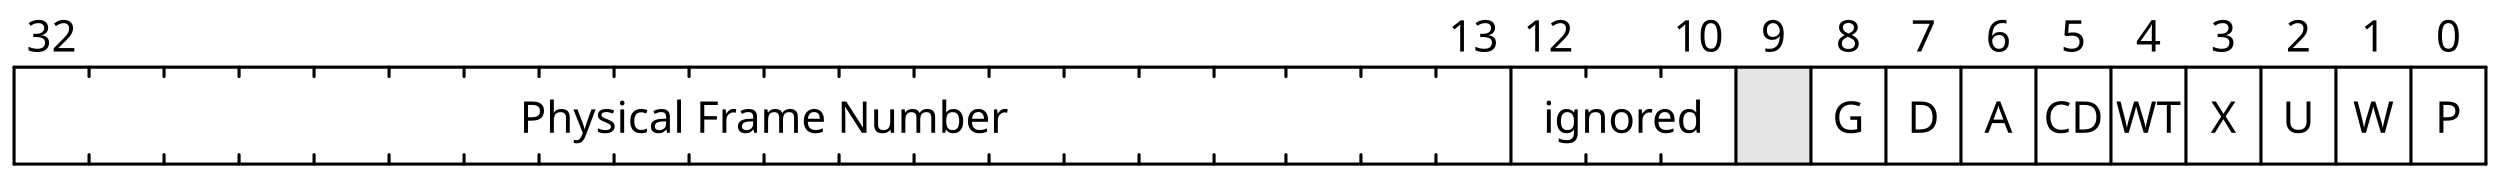
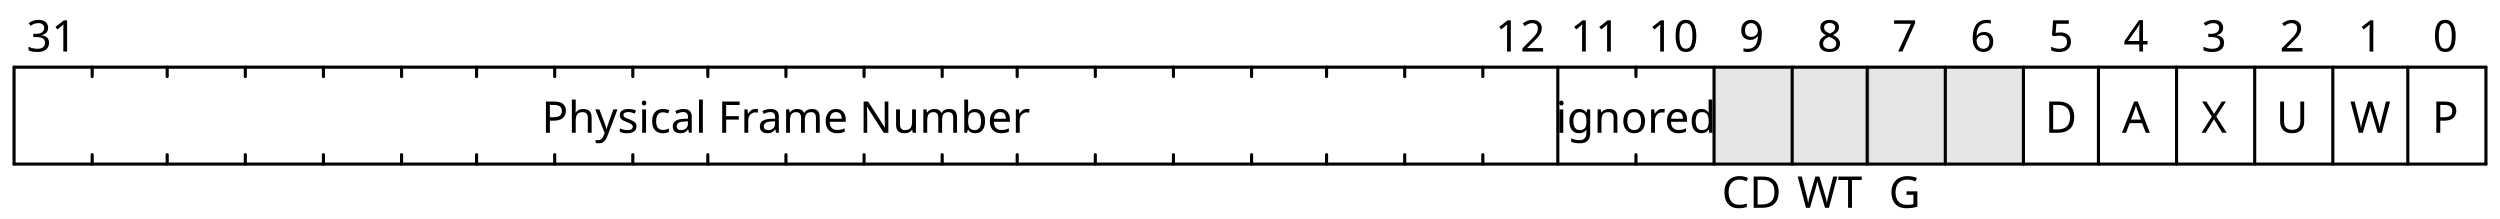
- <svg xmlns="http://www.w3.org/2000/svg" width="800" height="56" viewBox="0 0 800 56" class="WaveDrom">
+ <svg xmlns="http://www.w3.org/2000/svg" width="800" height="70" viewBox="0 0 800 70" class="WaveDrom">
  <rect x="0" y="0" width="100%" height="100%" fill="white" />
  <g transform="translate(0.5,0.5)" text-anchor="middle" font-size="14" font-family="sans-serif" font-weight="normal">
    <g transform="translate(4,21)">
      <g stroke="black" stroke-width="1" stroke-linecap="round">
        <line x2="791" />
        <line y2="31" />
        <line x2="791" y1="31" y2="31" />
        <line x1="791" x2="791" y2="31" />
-         <line x1="767" x2="767" y2="31" />
-         <line x1="743" x2="743" y2="31" />
-         <line x1="719" x2="719" y2="31" />
-         <line x1="695" x2="695" y2="31" />
-         <line x1="671" x2="671" y2="31" />
-         <line x1="647" x2="647" y2="31" />
-         <line x1="623" x2="623" y2="31" />
-         <line x1="599" x2="599" y2="31" />
-         <line x1="575" x2="575" y2="31" />
-         <line x1="551" x2="551" y2="31" />
-         <line x1="527" x2="527" y2="3" />
-         <line x1="527" x2="527" y1="31" y2="28" />
-         <line x1="503" x2="503" y2="3" />
-         <line x1="503" x2="503" y1="31" y2="28" />
-         <line x1="479" x2="479" y2="31" />
-         <line x1="455" x2="455" y2="3" />
-         <line x1="455" x2="455" y1="31" y2="28" />
-         <line x1="431" x2="431" y2="3" />
-         <line x1="431" x2="431" y1="31" y2="28" />
-         <line x1="407" x2="407" y2="3" />
-         <line x1="407" x2="407" y1="31" y2="28" />
-         <line x1="384" x2="384" y2="3" />
-         <line x1="384" x2="384" y1="31" y2="28" />
-         <line x1="360" x2="360" y2="3" />
-         <line x1="360" x2="360" y1="31" y2="28" />
-         <line x1="336" x2="336" y2="3" />
-         <line x1="336" x2="336" y1="31" y2="28" />
-         <line x1="312" x2="312" y2="3" />
-         <line x1="312" x2="312" y1="31" y2="28" />
-         <line x1="288" x2="288" y2="3" />
-         <line x1="288" x2="288" y1="31" y2="28" />
-         <line x1="264" x2="264" y2="3" />
-         <line x1="264" x2="264" y1="31" y2="28" />
-         <line x1="240" x2="240" y2="3" />
-         <line x1="240" x2="240" y1="31" y2="28" />
-         <line x1="216" x2="216" y2="3" />
-         <line x1="216" x2="216" y1="31" y2="28" />
-         <line x1="192" x2="192" y2="3" />
-         <line x1="192" x2="192" y1="31" y2="28" />
-         <line x1="168" x2="168" y2="3" />
-         <line x1="168" x2="168" y1="31" y2="28" />
-         <line x1="144" x2="144" y2="3" />
-         <line x1="144" x2="144" y1="31" y2="28" />
-         <line x1="120" x2="120" y2="3" />
-         <line x1="120" x2="120" y1="31" y2="28" />
-         <line x1="96" x2="96" y2="3" />
-         <line x1="96" x2="96" y1="31" y2="28" />
-         <line x1="72" x2="72" y2="3" />
-         <line x1="72" x2="72" y1="31" y2="28" />
-         <line x1="48" x2="48" y2="3" />
-         <line x1="48" x2="48" y1="31" y2="28" />
-         <line x1="24" x2="24" y2="3" />
-         <line x1="24" x2="24" y1="31" y2="28" />
+         <line x1="766" x2="766" y2="31" />
+         <line x1="742" x2="742" y2="31" />
+         <line x1="717" x2="717" y2="31" />
+         <line x1="692" x2="692" y2="31" />
+         <line x1="667" x2="667" y2="31" />
+         <line x1="643" x2="643" y2="31" />
+         <line x1="618" x2="618" y2="31" />
+         <line x1="593" x2="593" y2="31" />
+         <line x1="569" x2="569" y2="31" />
+         <line x1="544" x2="544" y2="31" />
+         <line x1="519" x2="519" y2="3" />
+         <line x1="519" x2="519" y1="31" y2="28" />
+         <line x1="494" x2="494" y2="31" />
+         <line x1="470" x2="470" y2="3" />
+         <line x1="470" x2="470" y1="31" y2="28" />
+         <line x1="445" x2="445" y2="3" />
+         <line x1="445" x2="445" y1="31" y2="28" />
+         <line x1="420" x2="420" y2="3" />
+         <line x1="420" x2="420" y1="31" y2="28" />
+         <line x1="396" x2="396" y2="3" />
+         <line x1="396" x2="396" y1="31" y2="28" />
+         <line x1="371" x2="371" y2="3" />
+         <line x1="371" x2="371" y1="31" y2="28" />
+         <line x1="346" x2="346" y2="3" />
+         <line x1="346" x2="346" y1="31" y2="28" />
+         <line x1="321" x2="321" y2="3" />
+         <line x1="321" x2="321" y1="31" y2="28" />
+         <line x1="297" x2="297" y2="3" />
+         <line x1="297" x2="297" y1="31" y2="28" />
+         <line x1="272" x2="272" y2="3" />
+         <line x1="272" x2="272" y1="31" y2="28" />
+         <line x1="247" x2="247" y2="3" />
+         <line x1="247" x2="247" y1="31" y2="28" />
+         <line x1="222" x2="222" y2="3" />
+         <line x1="222" x2="222" y1="31" y2="28" />
+         <line x1="198" x2="198" y2="3" />
+         <line x1="198" x2="198" y1="31" y2="28" />
+         <line x1="173" x2="173" y2="3" />
+         <line x1="173" x2="173" y1="31" y2="28" />
+         <line x1="148" x2="148" y2="3" />
+         <line x1="148" x2="148" y1="31" y2="28" />
+         <line x1="124" x2="124" y2="3" />
+         <line x1="124" x2="124" y1="31" y2="28" />
+         <line x1="99" x2="99" y2="3" />
+         <line x1="99" x2="99" y1="31" y2="28" />
+         <line x1="74" x2="74" y2="3" />
+         <line x1="74" x2="74" y1="31" y2="28" />
+         <line x1="49" x2="49" y2="3" />
+         <line x1="49" x2="49" y1="31" y2="28" />
+         <line x1="25" x2="25" y2="3" />
+         <line x1="25" x2="25" y1="31" y2="28" />
      </g>
      <g>
        <g>
-           <rect x="551" width="24" height="31" field="undefined" style="fill-opacity:0.1" />
+           <rect x="618" width="25" height="31" field="undefined" style="fill-opacity:0.1" />
+           <rect x="593" width="25" height="31" field="undefined" style="fill-opacity:0.1" />
+           <rect x="569" width="25" height="31" field="undefined" style="fill-opacity:0.1" />
+           <rect x="544" width="25" height="31" field="undefined" style="fill-opacity:0.1" />
        </g>
        <g transform="translate(12,-11)">
-           <g transform="translate(767)">
+           <g transform="translate(766)">
            <text y="6">0</text>
          </g>
-           <g transform="translate(743)">
+           <g transform="translate(742)">
            <text y="6">1</text>
          </g>
-           <g transform="translate(719)">
+           <g transform="translate(717)">
            <text y="6">2</text>
          </g>
-           <g transform="translate(695)">
+           <g transform="translate(692)">
            <text y="6">3</text>
          </g>
-           <g transform="translate(671)">
+           <g transform="translate(667)">
            <text y="6">4</text>
          </g>
-           <g transform="translate(647)">
+           <g transform="translate(643)">
            <text y="6">5</text>
          </g>
-           <g transform="translate(623)">
+           <g transform="translate(618)">
            <text y="6">6</text>
          </g>
-           <g transform="translate(599)">
+           <g transform="translate(593)">
            <text y="6">7</text>
          </g>
-           <g transform="translate(575)">
+           <g transform="translate(569)">
            <text y="6">8</text>
          </g>
-           <g transform="translate(551)">
+           <g transform="translate(544)">
            <text y="6">9</text>
          </g>
-           <g transform="translate(527)">
+           <g transform="translate(519)">
            <text y="6">10</text>
          </g>
-           <g transform="translate(479)">
+           <g transform="translate(494)">
+             <text y="6">11</text>
+           </g>
+           <g transform="translate(470)">
            <text y="6">12</text>
          </g>
-           <g transform="translate(455)">
-             <text y="6">13</text>
-           </g>
          <g transform="translate(0)">
-             <text y="6">32</text>
+             <text y="6">31</text>
          </g>
        </g>
        <g transform="translate(12,15)">
-           <g transform="translate(767)">
+           <g transform="translate(766)">
            <text y="6">
              <tspan>P</tspan>
            </text>
          </g>
-           <g transform="translate(743)">
+           <g transform="translate(742)">
            <text y="6">
              <tspan>W</tspan>
            </text>
          </g>
-           <g transform="translate(719)">
+           <g transform="translate(717)">
            <text y="6">
              <tspan>U</tspan>
            </text>
          </g>
-           <g transform="translate(695)">
+           <g transform="translate(692)">
            <text y="6">
              <tspan>X</tspan>
            </text>
          </g>
-           <g transform="translate(671)">
-             <text y="6">
-               <tspan>WT</tspan>
-             </text>
-           </g>
-           <g transform="translate(647)">
-             <text y="6">
-               <tspan>CD</tspan>
-             </text>
-           </g>
-           <g transform="translate(623)">
+           <g transform="translate(667)">
            <text y="6">
              <tspan>A</tspan>
            </text>
          </g>
-           <g transform="translate(599)">
+           <g transform="translate(643)">
            <text y="6">
              <tspan>D</tspan>
            </text>
          </g>
-           <g transform="translate(575)">
-             <text y="6">
-               <tspan>G</tspan>
-             </text>
-           </g>
-           <g transform="translate(503)">
+           <g transform="translate(507)">
            <text y="6">
              <tspan>ignored</tspan>
            </text>
          </g>
-           <g transform="translate(228)">
+           <g transform="translate(235)">
            <text y="6">
              <tspan>Physical Frame Number</tspan>
            </text>
          </g>
        </g>
-         <g transform="translate(12,39)" />
+         <g transform="translate(12,39)">
+           <g transform="translate(593)">
+             <text y="6">
+               <tspan>G</tspan>
+             </text>
+           </g>
+           <g transform="translate(569)">
+             <text y="6">
+               <tspan>WT</tspan>
+             </text>
+           </g>
+           <g transform="translate(544)">
+             <text y="6">
+               <tspan>CD</tspan>
+             </text>
+           </g>
+         </g>
      </g>
    </g>
  </g>
</svg>
